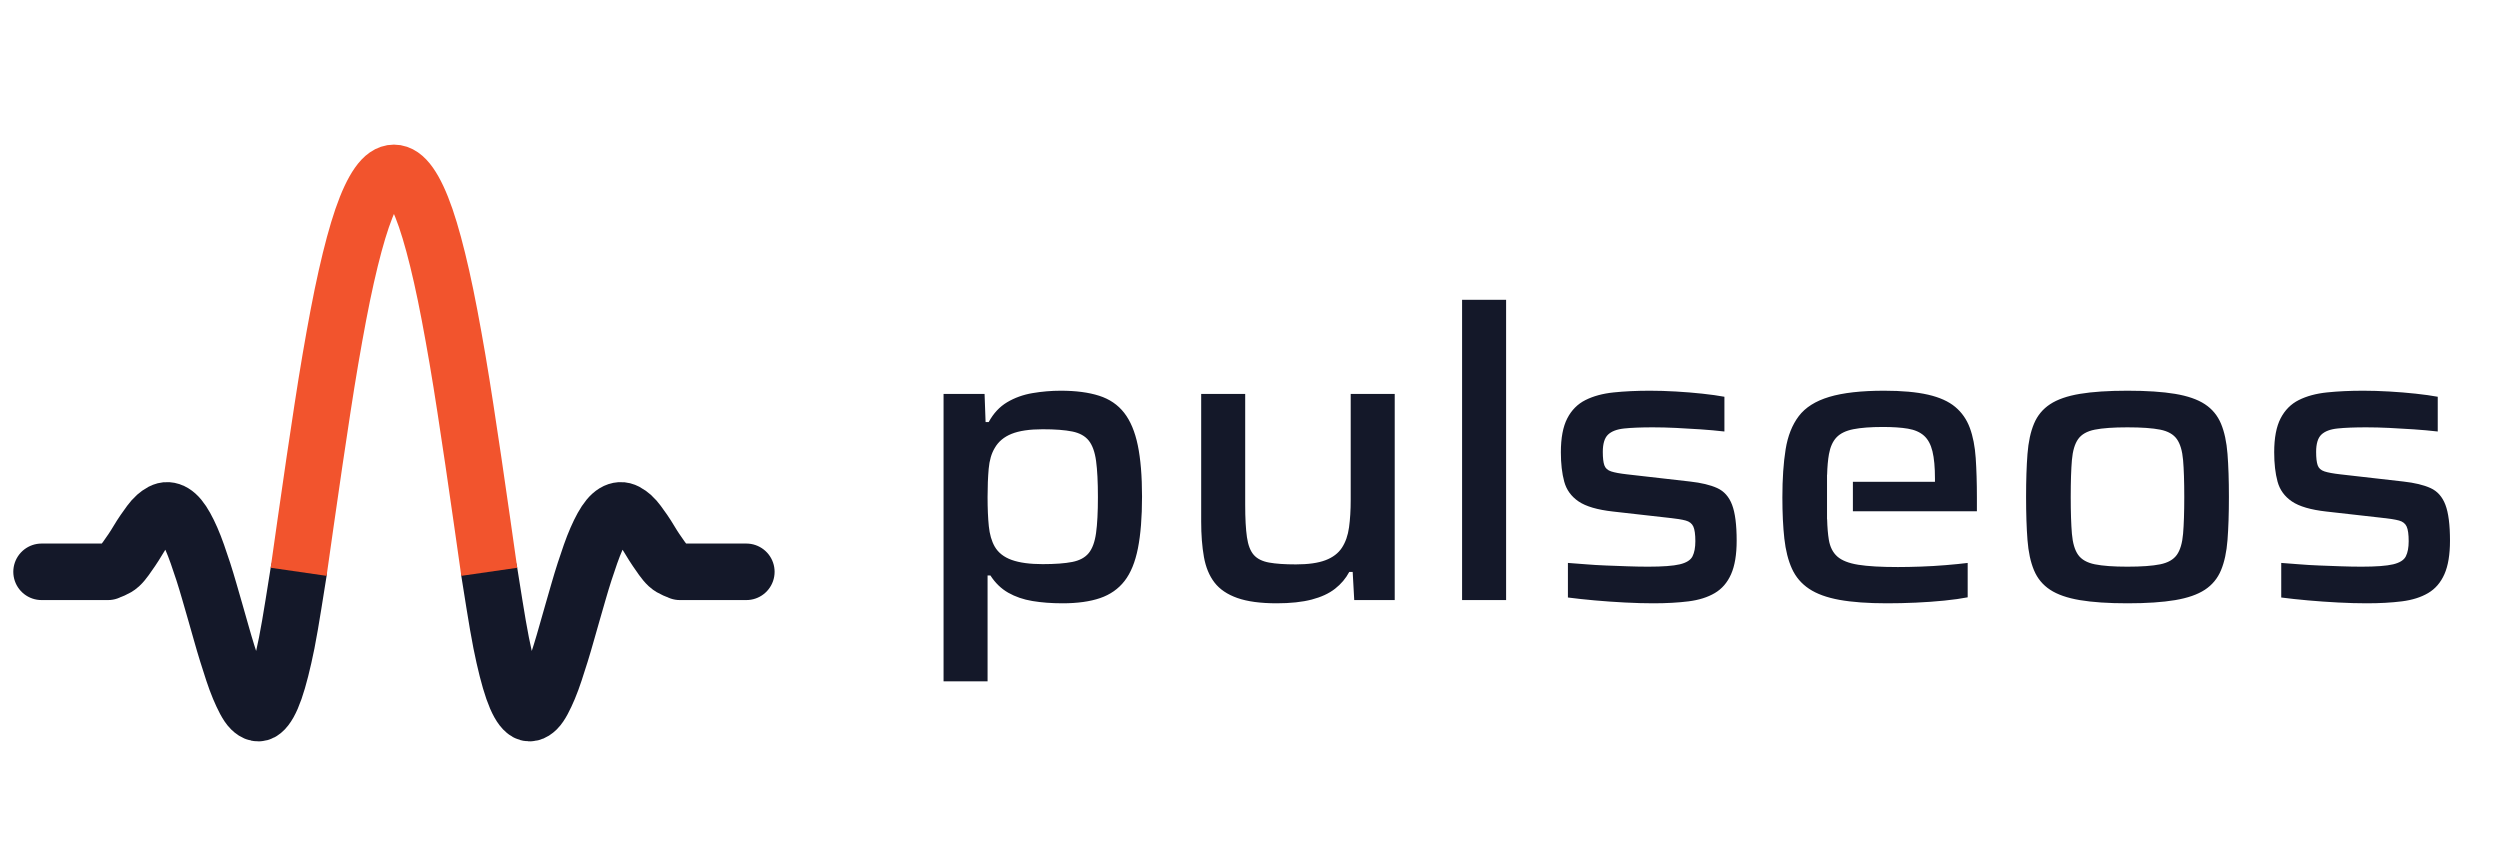
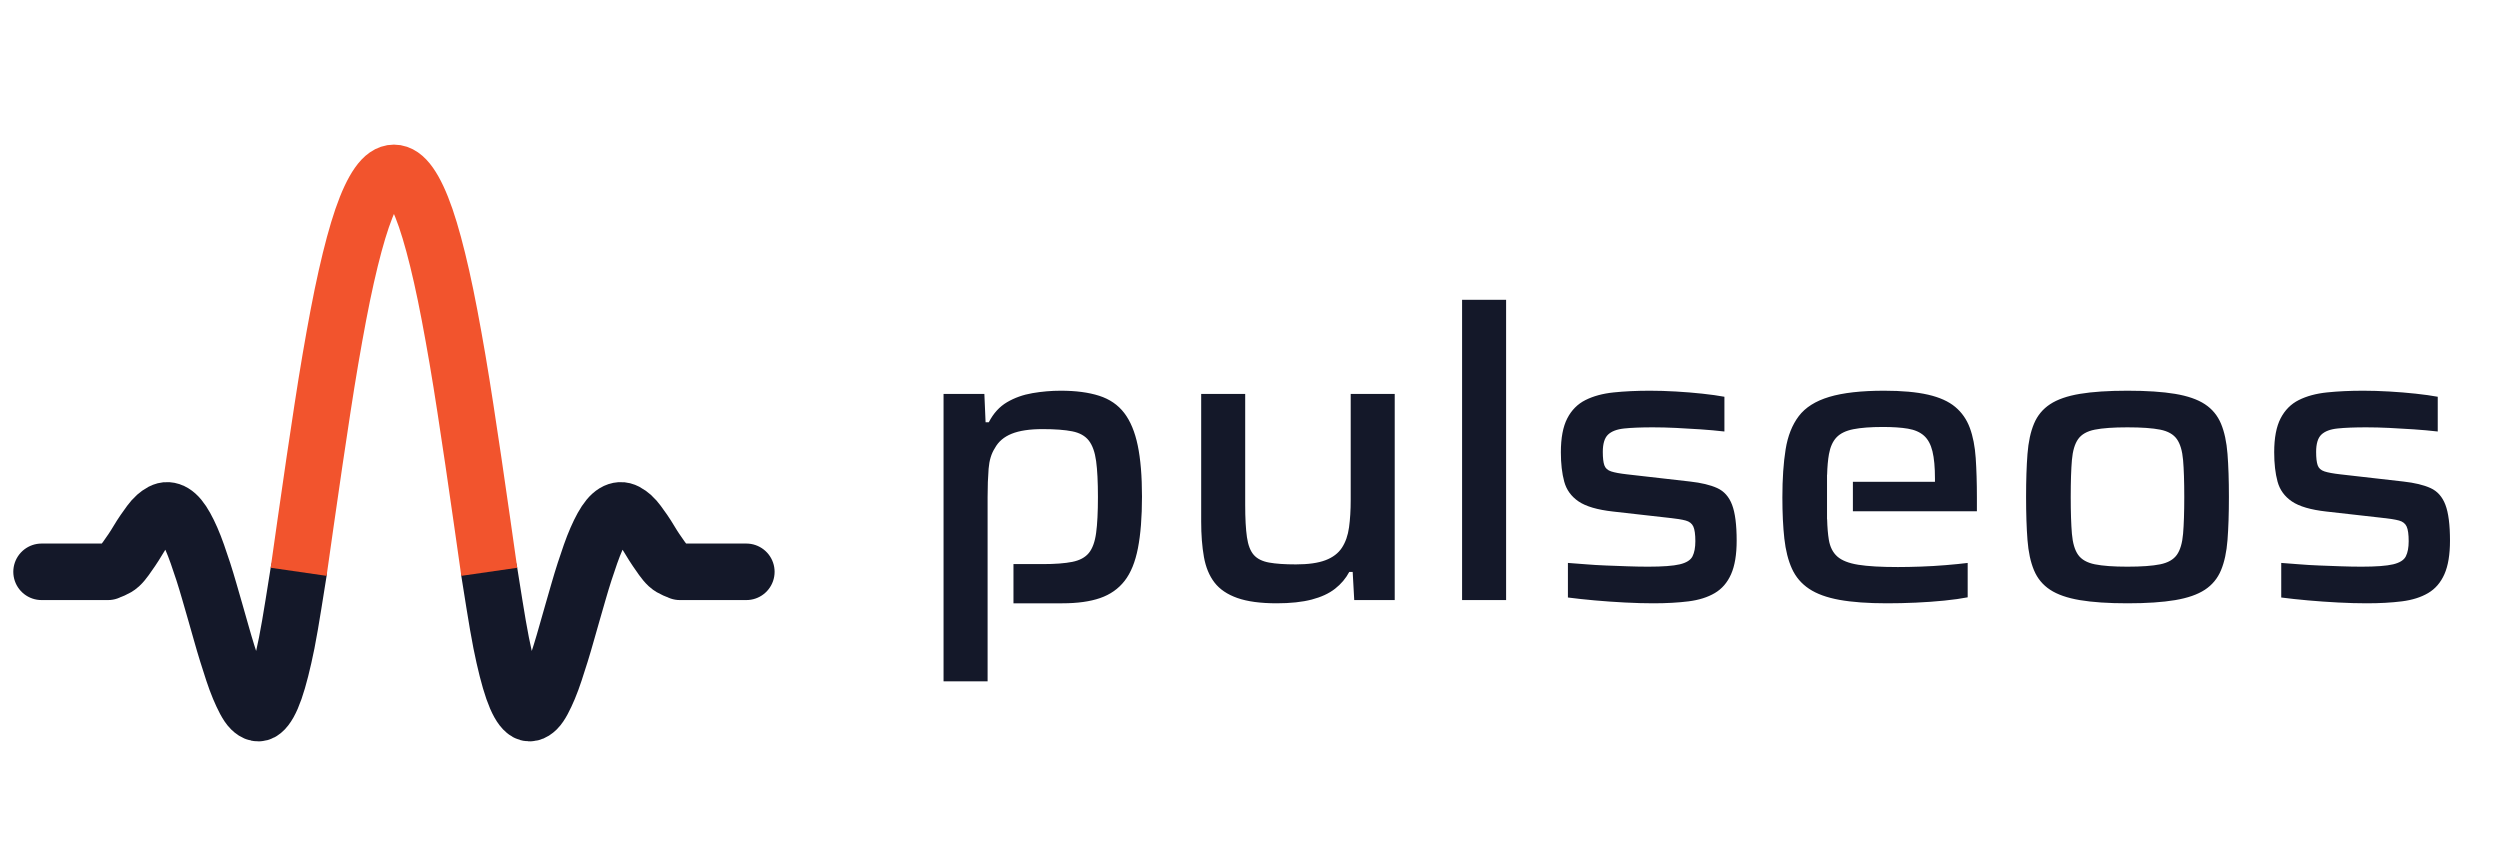
<svg xmlns="http://www.w3.org/2000/svg" viewBox="0 0 752 256" width="752" height="256" role="img" aria-label="PulseOS">
  <g transform="translate(-9.50 0)">
    <path d="M22.0 172.0H42.0C42.60 171.68 44.39 171.21 45.58 170.11C46.78 169.01 47.97 167.13 49.17 165.41C50.36 163.69 51.56 161.47 52.75 159.77C53.94 158.08 55.14 156.28 56.33 155.23C57.53 154.19 58.72 153.44 59.92 153.52C61.11 153.60 62.31 154.29 63.50 155.72C64.69 157.15 65.89 159.37 67.08 162.08C68.28 164.80 69.47 168.33 70.67 172.00C71.86 175.67 73.06 180.02 74.25 184.10C75.44 188.17 76.64 192.66 77.83 196.46C79.03 200.27 80.22 204.11 81.42 206.93C82.61 209.74 83.81 212.19 85.00 213.36C86.19 214.53 87.39 214.94 88.58 213.95C89.78 212.97 90.97 210.90 92.17 207.47C93.36 204.04 94.56 199.29 95.75 193.38C96.94 187.47 98.74 175.56 99.33 172.00" stroke="#141829" fill="none" stroke-width="17.0" stroke-linejoin="round" stroke-linecap="round" />
    <path d="M156.67 172.00C157.26 175.56 159.06 187.47 160.25 193.38C161.44 199.29 162.64 204.04 163.83 207.47C165.03 210.90 166.22 212.97 167.42 213.95C168.61 214.94 169.81 214.53 171.00 213.36C172.19 212.19 173.39 209.74 174.58 206.93C175.78 204.11 176.97 200.27 178.17 196.46C179.36 192.66 180.56 188.17 181.75 184.10C182.94 180.02 184.14 175.67 185.33 172.00C186.53 168.33 187.72 164.80 188.92 162.08C190.11 159.37 191.31 157.15 192.50 155.72C193.69 154.29 194.89 153.60 196.08 153.52C197.28 153.44 198.47 154.19 199.67 155.23C200.86 156.28 202.06 158.08 203.25 159.77C204.44 161.47 205.64 163.69 206.83 165.41C208.03 167.13 209.22 169.01 210.42 170.11C211.61 171.21 213.40 171.68 214.00 172.00H234.0" stroke="#141829" fill="none" stroke-width="17.0" stroke-linejoin="round" stroke-linecap="round" />
    <path d="M99.33 172.00C100.13 166.46 102.52 149.41 104.11 138.75C105.70 128.09 107.30 117.31 108.89 108.05C110.48 98.79 112.07 90.27 113.67 83.19C115.26 76.12 116.85 70.24 118.44 65.59C120.04 60.95 121.63 57.61 123.22 55.34C124.81 53.07 126.41 52.00 128.00 52.00C129.59 52.00 131.19 53.07 132.78 55.34C134.37 57.61 135.96 60.95 137.56 65.59C139.15 70.24 140.74 76.12 142.33 83.19C143.93 90.27 145.52 98.79 147.11 108.05C148.70 117.31 150.30 128.09 151.89 138.75C153.48 149.41 155.87 166.46 156.67 172.00" stroke="#F2542D" fill="none" stroke-width="17.0" stroke-linejoin="round" stroke-linecap="butt" />
    <g transform="translate(282.50 180.50)">
-       <path d="M10.822 24.441V-62.0H23.159L23.466 -53.538H24.399Q26.534 -57.473 29.946 -59.504Q33.357 -61.536 37.591 -62.254Q41.825 -62.973 46.078 -62.973Q52.883 -62.973 57.6 -61.465Q62.318 -59.958 65.146 -56.329Q67.974 -52.7 69.249 -46.549Q70.523 -40.397 70.523 -31.109Q70.523 -21.822 69.289 -15.576Q68.056 -9.331 65.263 -5.741Q62.471 -2.152 57.9 -0.59Q53.33 0.973 46.6 0.973Q41.638 0.973 37.552 0.287Q33.466 -0.398 30.285 -2.206Q27.105 -4.014 24.916 -7.399H24.062V24.441ZM40.631 -10.809Q46.215 -10.809 49.529 -11.463Q52.843 -12.118 54.486 -14.13Q56.129 -16.141 56.691 -20.151Q57.252 -24.161 57.252 -30.981Q57.252 -37.801 56.7 -41.846Q56.147 -45.891 54.503 -47.961Q52.859 -50.031 49.544 -50.705Q46.229 -51.379 40.643 -51.379Q34.728 -51.379 31.29 -50Q27.851 -48.62 26.215 -45.739Q24.733 -43.284 24.397 -39.494Q24.062 -35.705 24.062 -31.0Q24.062 -25.926 24.434 -22.24Q24.807 -18.553 26.209 -16.086Q27.803 -13.329 31.333 -12.069Q34.863 -10.809 40.631 -10.809ZM111.013 0.973Q103.712 0.973 99.196 -0.623Q94.68 -2.218 92.32 -5.277Q89.961 -8.336 89.138 -12.978Q88.315 -17.62 88.315 -23.601V-62.0H101.555V-28.63Q101.555 -22.521 102.081 -18.911Q102.608 -15.3 104.152 -13.565Q105.696 -11.83 108.742 -11.28Q111.788 -10.73 116.801 -10.73Q122.386 -10.73 125.696 -11.985Q129.007 -13.24 130.647 -15.737Q132.287 -18.235 132.789 -21.87Q133.291 -25.504 133.291 -30.173V-62.0H146.531V0.0H134.352L133.887 -8.462H132.855Q131.308 -5.544 128.586 -3.41Q125.864 -1.275 121.56 -0.151Q117.255 0.973 111.013 0.973ZM166.794 0.0V-90.325H180.035V0.0ZM224.321 0.973Q220.381 0.973 215.775 0.735Q211.168 0.498 206.701 0.1Q202.233 -0.298 198.628 -0.772V-11.173Q200.988 -11.015 203.936 -10.768Q206.885 -10.52 210.131 -10.397Q213.376 -10.274 216.603 -10.158Q219.829 -10.043 222.793 -10.043Q229.31 -10.043 232.282 -10.75Q235.255 -11.457 236.109 -13.156Q236.962 -14.854 236.962 -17.7Q236.962 -20.776 236.352 -22.119Q235.742 -23.463 234.064 -23.923Q232.386 -24.383 228.967 -24.739L212.205 -26.629Q205.153 -27.416 201.84 -29.665Q198.526 -31.914 197.517 -35.633Q196.508 -39.352 196.508 -44.47Q196.508 -50.911 198.433 -54.647Q200.357 -58.382 203.913 -60.165Q207.468 -61.947 212.379 -62.46Q217.289 -62.973 223.306 -62.973Q227.012 -62.973 231.122 -62.735Q235.232 -62.498 239.071 -62.085Q242.911 -61.672 245.704 -61.155V-50.705Q242.214 -51.103 238.499 -51.354Q234.784 -51.605 231.144 -51.781Q227.505 -51.957 224.15 -51.957Q218.912 -51.957 215.588 -51.615Q212.265 -51.272 210.694 -49.762Q209.123 -48.251 209.123 -44.555Q209.123 -41.88 209.584 -40.549Q210.046 -39.218 211.626 -38.7Q213.206 -38.181 216.416 -37.817L235.332 -35.66Q240.433 -35.095 243.528 -33.692Q246.623 -32.289 248.006 -28.668Q249.388 -25.047 249.388 -17.871Q249.388 -11.581 247.713 -7.792Q246.038 -4.002 242.805 -2.102Q239.573 -0.202 234.923 0.385Q230.274 0.973 224.321 0.973ZM294.585 0.973Q298.803 0.973 303.266 0.775Q307.729 0.577 311.875 0.158Q316.021 -0.262 318.878 -0.827V-11.167Q316.036 -10.821 312.315 -10.511Q308.594 -10.201 304.764 -10.067Q300.934 -9.933 297.867 -9.933Q290.267 -9.933 285.974 -10.62Q281.682 -11.307 279.664 -13.099Q277.646 -14.892 277.107 -18.174Q276.697 -20.672 276.599 -24.314H276.569V-26.507Q276.568 -26.61 276.568 -26.714H276.569V-35.572H276.568Q276.568 -35.668 276.569 -35.763V-37.686H276.596Q276.695 -41.351 277.151 -43.895Q277.734 -47.144 279.412 -48.927Q281.09 -50.711 284.468 -51.389Q287.845 -52.067 293.392 -52.067Q297.883 -52.067 300.911 -51.556Q303.94 -51.045 305.734 -49.447Q307.528 -47.848 308.283 -44.745Q309.037 -41.642 309.037 -36.536V-35.572H284.349V-26.714H321.651V-30.824Q321.651 -37.474 321.295 -42.719Q320.94 -47.965 319.529 -51.782Q318.118 -55.6 315.136 -58.095Q312.153 -60.59 306.956 -61.781Q301.758 -62.973 293.753 -62.973Q283.428 -62.973 277.237 -61.113Q271.045 -59.253 268.071 -55.326Q265.097 -51.399 264.118 -45.354Q263.14 -39.309 263.14 -30.878Q263.14 -23.797 263.73 -18.491Q264.319 -13.184 266.015 -9.443Q267.711 -5.702 271.168 -3.395Q274.624 -1.088 280.332 -0.058Q286.04 0.973 294.585 0.973ZM366.951 0.973Q358.297 0.973 352.633 0.018Q346.968 -0.936 343.67 -3.106Q340.371 -5.276 338.828 -8.963Q337.285 -12.649 336.865 -18.086Q336.446 -23.524 336.446 -31.018Q336.446 -38.513 336.865 -43.941Q337.285 -49.369 338.828 -53.056Q340.371 -56.742 343.67 -58.912Q346.968 -61.082 352.633 -62.027Q358.297 -62.973 366.951 -62.973Q375.605 -62.973 381.269 -62.027Q386.933 -61.082 390.232 -58.912Q393.531 -56.742 395.074 -53.056Q396.617 -49.369 397.036 -43.941Q397.456 -38.513 397.456 -31.018Q397.456 -23.524 397.036 -18.086Q396.617 -12.649 395.074 -8.963Q393.531 -5.276 390.232 -3.106Q386.933 -0.936 381.269 0.018Q375.605 0.973 366.951 0.973ZM366.919 -10.043Q373.296 -10.043 376.787 -10.754Q380.279 -11.465 381.796 -13.602Q383.313 -15.738 383.67 -19.941Q384.027 -24.144 384.027 -31.018Q384.027 -37.972 383.67 -42.126Q383.313 -46.28 381.796 -48.423Q380.279 -50.565 376.801 -51.261Q373.324 -51.957 366.914 -51.957Q360.609 -51.957 357.116 -51.261Q353.623 -50.565 352.106 -48.423Q350.589 -46.28 350.231 -42.126Q349.874 -37.972 349.874 -31.018Q349.874 -24.144 350.231 -19.941Q350.589 -15.738 352.106 -13.602Q353.623 -11.465 357.135 -10.754Q360.647 -10.043 366.919 -10.043ZM438.889 0.973Q434.95 0.973 430.343 0.735Q425.737 0.498 421.269 0.1Q416.802 -0.298 413.197 -0.772V-11.173Q415.557 -11.015 418.505 -10.768Q421.453 -10.52 424.699 -10.397Q427.945 -10.274 431.171 -10.158Q434.398 -10.043 437.361 -10.043Q443.878 -10.043 446.851 -10.75Q449.824 -11.457 450.677 -13.156Q451.531 -14.854 451.531 -17.7Q451.531 -20.776 450.92 -22.119Q450.31 -23.463 448.633 -23.923Q446.955 -24.383 443.535 -24.739L426.773 -26.629Q419.722 -27.416 416.408 -29.665Q413.094 -31.914 412.086 -35.633Q411.077 -39.352 411.077 -44.47Q411.077 -50.911 413.001 -54.647Q414.926 -58.382 418.481 -60.165Q422.037 -61.947 426.947 -62.46Q431.858 -62.973 437.874 -62.973Q441.581 -62.973 445.691 -62.735Q449.801 -62.498 453.64 -62.085Q457.479 -61.672 460.273 -61.155V-50.705Q456.782 -51.103 453.067 -51.354Q449.353 -51.605 445.713 -51.781Q442.074 -51.957 438.718 -51.957Q433.48 -51.957 430.157 -51.615Q426.833 -51.272 425.262 -49.762Q423.691 -48.251 423.691 -44.555Q423.691 -41.88 424.153 -40.549Q424.614 -39.218 426.194 -38.7Q427.775 -38.181 430.984 -37.817L449.9 -35.66Q455.002 -35.095 458.097 -33.692Q461.192 -32.289 462.574 -28.668Q463.957 -25.047 463.957 -17.871Q463.957 -11.581 462.282 -7.792Q460.606 -4.002 457.374 -2.102Q454.141 -0.202 449.492 0.385Q444.843 0.973 438.889 0.973Z" fill="#141829" />
+       <path d="M10.82 24.435V-62.0H23.098L23.463 -53.49H24.435Q26.502 -57.502 29.906 -59.508Q33.31 -61.514 37.565 -62.243Q41.82 -62.973 46.075 -62.973Q52.882 -62.973 57.624 -61.453Q62.365 -59.933 65.161 -56.286Q67.957 -52.639 69.233 -46.5Q70.51 -40.361 70.51 -31.122Q70.51 -21.882 69.294 -15.622Q68.078 -9.361 65.282 -5.775Q62.486 -2.188 57.927 -0.608Q53.369 0.973 46.561 0.973H31.851V-10.82H40.604Q46.196 -10.82 49.539 -11.488Q52.882 -12.157 54.524 -14.163Q56.165 -16.169 56.712 -20.18Q57.259 -24.192 57.259 -31.0Q57.259 -37.808 56.712 -41.82Q56.165 -45.831 54.524 -47.959Q52.882 -50.086 49.539 -50.755Q46.196 -51.424 40.604 -51.424Q34.769 -51.424 31.304 -50.025Q27.839 -48.627 26.259 -45.71Q24.678 -43.278 24.375 -39.51Q24.071 -35.741 24.071 -31.0V24.435ZM111.013 0.973Q103.712 0.973 99.196 -0.623Q94.68 -2.218 92.32 -5.277Q89.961 -8.336 89.138 -12.978Q88.315 -17.62 88.315 -23.601V-62.0H101.555V-28.63Q101.555 -22.521 102.081 -18.911Q102.608 -15.3 104.152 -13.565Q105.696 -11.83 108.742 -11.28Q111.788 -10.73 116.801 -10.73Q122.386 -10.73 125.696 -11.985Q129.007 -13.24 130.647 -15.737Q132.287 -18.235 132.789 -21.87Q133.291 -25.504 133.291 -30.173V-62.0H146.531V0.0H134.352L133.887 -8.462H132.855Q131.308 -5.544 128.586 -3.41Q125.864 -1.275 121.56 -0.151Q117.255 0.973 111.013 0.973ZM166.794 0.0V-90.325H180.035V0.0ZM224.321 0.973Q220.381 0.973 215.775 0.735Q211.168 0.498 206.701 0.1Q202.233 -0.298 198.628 -0.772V-11.173Q200.988 -11.015 203.936 -10.768Q206.885 -10.52 210.131 -10.397Q213.376 -10.274 216.603 -10.158Q219.829 -10.043 222.793 -10.043Q229.31 -10.043 232.282 -10.75Q235.255 -11.457 236.109 -13.156Q236.962 -14.854 236.962 -17.7Q236.962 -20.776 236.352 -22.119Q235.742 -23.463 234.064 -23.923Q232.386 -24.383 228.967 -24.739L212.205 -26.629Q205.153 -27.416 201.84 -29.665Q198.526 -31.914 197.517 -35.633Q196.508 -39.352 196.508 -44.47Q196.508 -50.911 198.433 -54.647Q200.357 -58.382 203.913 -60.165Q207.468 -61.947 212.379 -62.46Q217.289 -62.973 223.306 -62.973Q227.012 -62.973 231.122 -62.735Q235.232 -62.498 239.071 -62.085Q242.911 -61.672 245.704 -61.155V-50.705Q242.214 -51.103 238.499 -51.354Q234.784 -51.605 231.144 -51.781Q227.505 -51.957 224.15 -51.957Q218.912 -51.957 215.588 -51.615Q212.265 -51.272 210.694 -49.762Q209.123 -48.251 209.123 -44.555Q209.123 -41.88 209.584 -40.549Q210.046 -39.218 211.626 -38.7Q213.206 -38.181 216.416 -37.817L235.332 -35.66Q240.433 -35.095 243.528 -33.692Q246.623 -32.289 248.006 -28.668Q249.388 -25.047 249.388 -17.871Q249.388 -11.581 247.713 -7.792Q246.038 -4.002 242.805 -2.102Q239.573 -0.202 234.923 0.385Q230.274 0.973 224.321 0.973ZM294.585 0.973Q298.803 0.973 303.266 0.775Q307.729 0.577 311.875 0.158Q316.021 -0.262 318.878 -0.827V-11.167Q316.036 -10.821 312.315 -10.511Q308.594 -10.201 304.764 -10.067Q300.934 -9.933 297.867 -9.933Q290.267 -9.933 285.974 -10.62Q281.682 -11.307 279.664 -13.099Q277.646 -14.892 277.107 -18.174Q276.697 -20.672 276.599 -24.314H276.569V-26.507Q276.568 -26.61 276.568 -26.714H276.569V-35.572H276.568Q276.568 -35.668 276.569 -35.763V-37.686H276.596Q276.695 -41.351 277.151 -43.895Q277.734 -47.144 279.412 -48.927Q281.09 -50.711 284.468 -51.389Q287.845 -52.067 293.392 -52.067Q297.883 -52.067 300.911 -51.556Q303.94 -51.045 305.734 -49.447Q307.528 -47.848 308.283 -44.745Q309.037 -41.642 309.037 -36.536V-35.572H284.349V-26.714H321.651V-30.824Q321.651 -37.474 321.295 -42.719Q320.94 -47.965 319.529 -51.782Q318.118 -55.6 315.136 -58.095Q312.153 -60.59 306.956 -61.781Q301.758 -62.973 293.753 -62.973Q283.428 -62.973 277.237 -61.113Q271.045 -59.253 268.071 -55.326Q265.097 -51.399 264.118 -45.354Q263.14 -39.309 263.14 -30.878Q263.14 -23.797 263.73 -18.491Q264.319 -13.184 266.015 -9.443Q267.711 -5.702 271.168 -3.395Q274.624 -1.088 280.332 -0.058Q286.04 0.973 294.585 0.973ZM366.951 0.973Q358.297 0.973 352.633 0.018Q346.968 -0.936 343.67 -3.106Q340.371 -5.276 338.828 -8.963Q337.285 -12.649 336.865 -18.086Q336.446 -23.524 336.446 -31.018Q336.446 -38.513 336.865 -43.941Q337.285 -49.369 338.828 -53.056Q340.371 -56.742 343.67 -58.912Q346.968 -61.082 352.633 -62.027Q358.297 -62.973 366.951 -62.973Q375.605 -62.973 381.269 -62.027Q386.933 -61.082 390.232 -58.912Q393.531 -56.742 395.074 -53.056Q396.617 -49.369 397.036 -43.941Q397.456 -38.513 397.456 -31.018Q397.456 -23.524 397.036 -18.086Q396.617 -12.649 395.074 -8.963Q393.531 -5.276 390.232 -3.106Q386.933 -0.936 381.269 0.018Q375.605 0.973 366.951 0.973ZM366.919 -10.043Q373.296 -10.043 376.787 -10.754Q380.279 -11.465 381.796 -13.602Q383.313 -15.738 383.67 -19.941Q384.027 -24.144 384.027 -31.018Q384.027 -37.972 383.67 -42.126Q383.313 -46.28 381.796 -48.423Q380.279 -50.565 376.801 -51.261Q373.324 -51.957 366.914 -51.957Q360.609 -51.957 357.116 -51.261Q353.623 -50.565 352.106 -48.423Q350.589 -46.28 350.231 -42.126Q349.874 -37.972 349.874 -31.018Q349.874 -24.144 350.231 -19.941Q350.589 -15.738 352.106 -13.602Q353.623 -11.465 357.135 -10.754Q360.647 -10.043 366.919 -10.043ZM438.889 0.973Q434.95 0.973 430.343 0.735Q425.737 0.498 421.269 0.1Q416.802 -0.298 413.197 -0.772V-11.173Q415.557 -11.015 418.505 -10.768Q421.453 -10.52 424.699 -10.397Q427.945 -10.274 431.171 -10.158Q434.398 -10.043 437.361 -10.043Q443.878 -10.043 446.851 -10.75Q449.824 -11.457 450.677 -13.156Q451.531 -14.854 451.531 -17.7Q451.531 -20.776 450.92 -22.119Q450.31 -23.463 448.633 -23.923Q446.955 -24.383 443.535 -24.739L426.773 -26.629Q419.722 -27.416 416.408 -29.665Q413.094 -31.914 412.086 -35.633Q411.077 -39.352 411.077 -44.47Q411.077 -50.911 413.001 -54.647Q414.926 -58.382 418.481 -60.165Q422.037 -61.947 426.947 -62.46Q431.858 -62.973 437.874 -62.973Q441.581 -62.973 445.691 -62.735Q449.801 -62.498 453.64 -62.085Q457.479 -61.672 460.273 -61.155V-50.705Q456.782 -51.103 453.067 -51.354Q449.353 -51.605 445.713 -51.781Q442.074 -51.957 438.718 -51.957Q433.48 -51.957 430.157 -51.615Q426.833 -51.272 425.262 -49.762Q423.691 -48.251 423.691 -44.555Q423.691 -41.88 424.153 -40.549Q424.614 -39.218 426.194 -38.7Q427.775 -38.181 430.984 -37.817L449.9 -35.66Q455.002 -35.095 458.097 -33.692Q461.192 -32.289 462.574 -28.668Q463.957 -25.047 463.957 -17.871Q463.957 -11.581 462.282 -7.792Q460.606 -4.002 457.374 -2.102Q454.141 -0.202 449.492 0.385Q444.843 0.973 438.889 0.973Z" fill="#141829" />
    </g>
  </g>
</svg>
